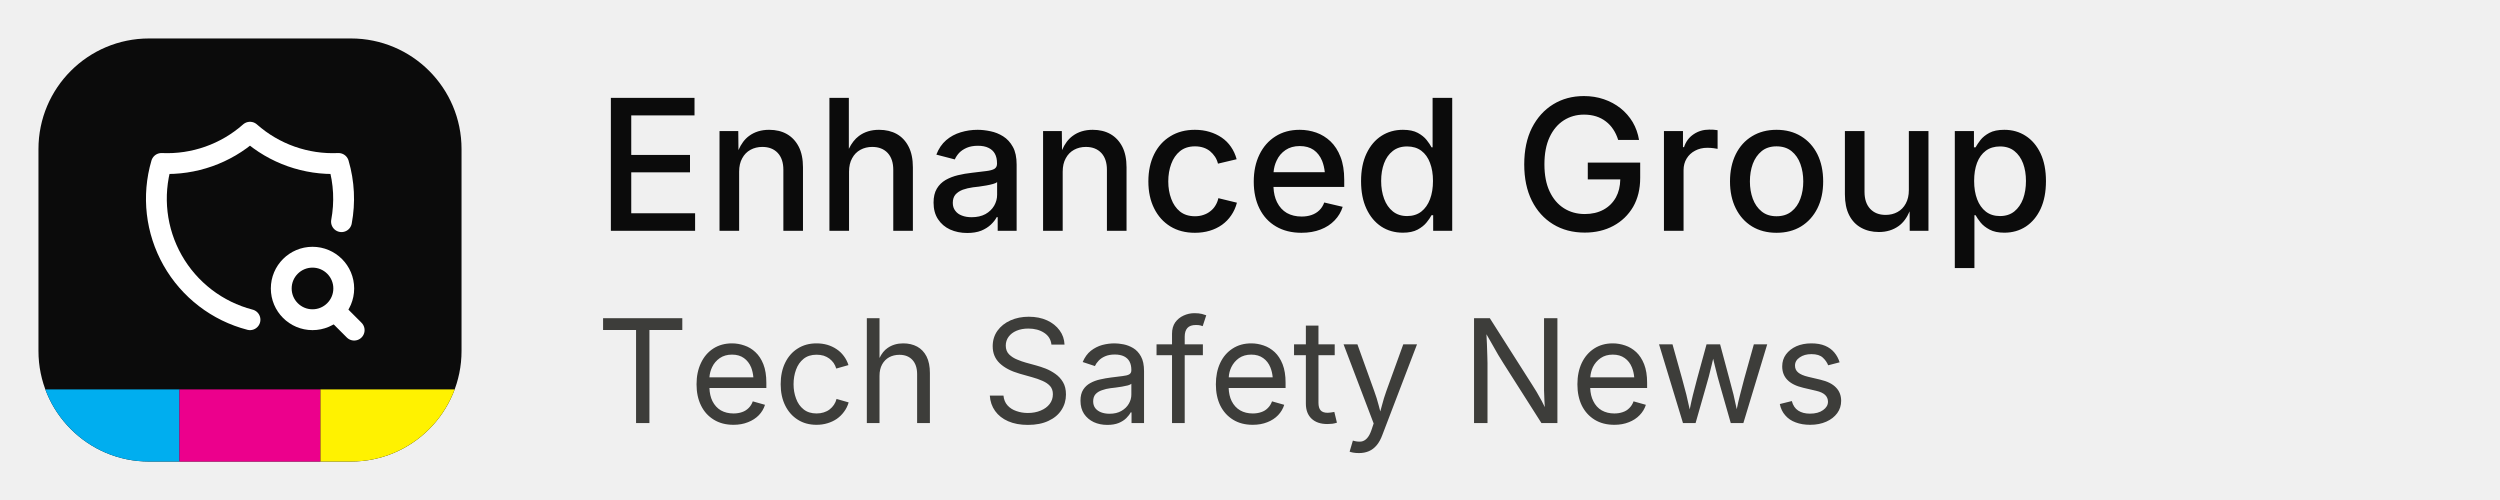
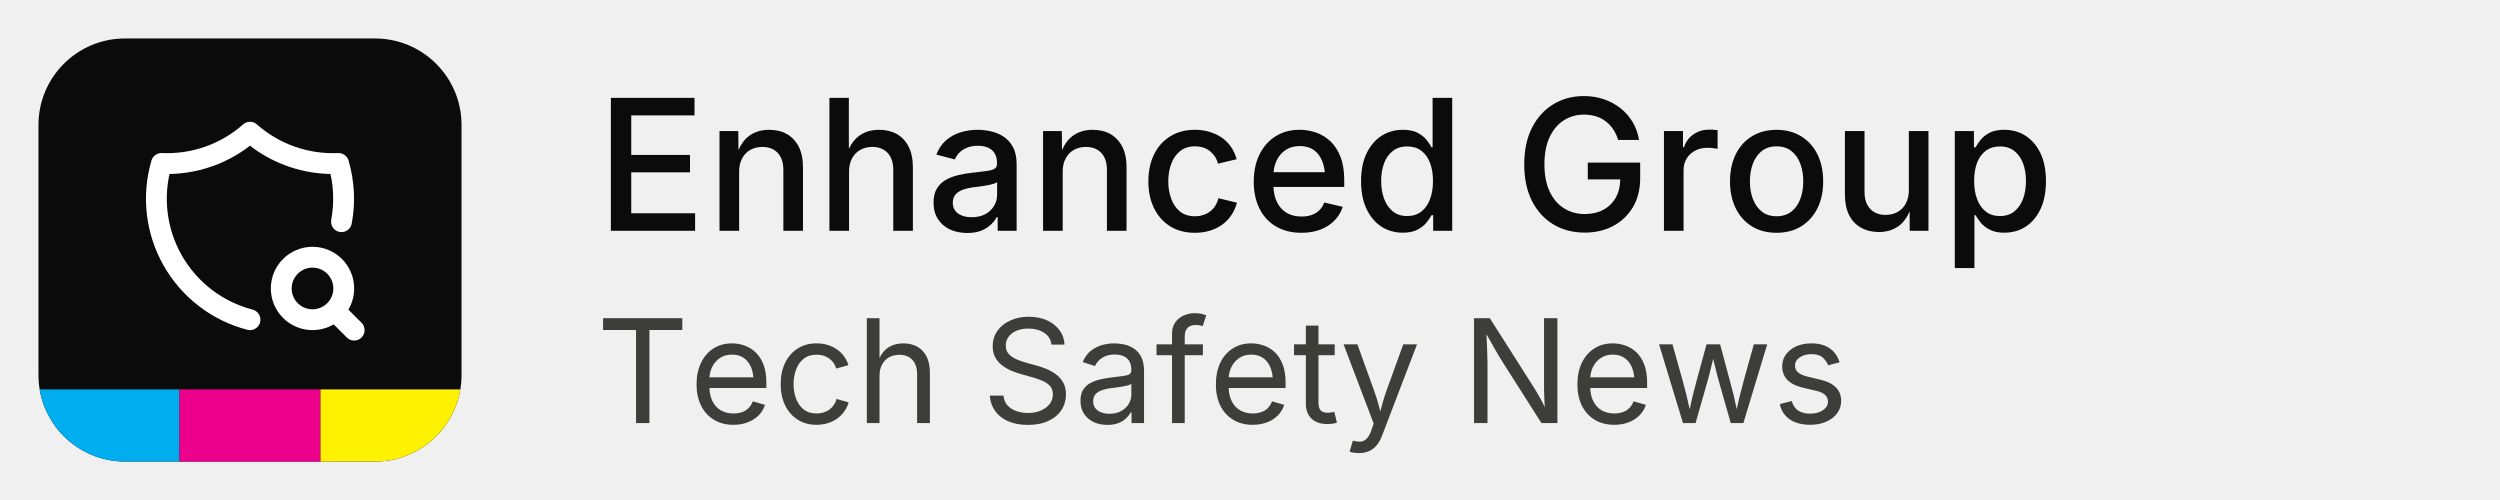
<svg xmlns="http://www.w3.org/2000/svg" viewBox="0 0 260 52" width="260" height="52">
  <g transform="translate(2 2)">
    <defs>
      <clipPath id="tile-lockup-light">
-         <rect x="2" y="2" width="44" height="44" rx="11.5" />
+         <rect x="2" y="2" width="44" height="44" rx="9" />
      </clipPath>
    </defs>
    <g clip-path="url(#tile-lockup-light)">
      <rect x="2" y="2" width="44" height="44" fill="#0B0B0B" />
      <rect x="2" y="38.5" width="14.67" height="7.5" fill="#00AEEF" />
      <rect x="16.66" y="38.5" width="14.67" height="7.5" fill="#EC008C" />
      <rect x="31.33" y="38.5" width="14.67" height="7.5" fill="#FFF200" />
    </g>
    <g transform="translate(11 8.5) scale(1.083333)" fill="none" stroke="#FFFFFF" stroke-width="2" stroke-linecap="round" stroke-linejoin="round">
      <path d="M12 21a12 12 0 0 1 -8.5 -15a12 12 0 0 0 8.5 -3a12 12 0 0 0 8.5 3c.539 1.832 .627 3.747 .283 5.588" />
      <path d="M15 18a3 3 0 1 0 6 0a3 3 0 1 0 -6 0" />
      <path d="M20.2 20.2l1.8 1.8" />
    </g>
  </g>
  <path fill="#0B0B0B" d="M72.29 24L63.53 24L63.53 10.18L72.23 10.18L72.23 12L65.65 12L65.65 16.11L71.76 16.11L71.76 17.92L65.65 17.92L65.65 22.18L72.29 22.18M76.87 17.86L76.87 24L74.83 24L74.83 13.63L76.78 13.63L76.80 15.61Q77.22 14.64 77.90 14.14Q78.76 13.50 79.99 13.50Q81.05 13.50 81.83 13.94Q82.62 14.39 83.07 15.26Q83.51 16.12 83.51 17.41L83.51 24L81.47 24L81.47 17.66Q81.47 16.54 80.89 15.91Q80.30 15.28 79.28 15.28Q78.60 15.28 78.05 15.58Q77.50 15.88 77.19 16.46Q76.87 17.03 76.87 17.86M88.30 17.86L88.30 24L86.26 24L86.26 10.18L88.28 10.18L88.28 15.48Q88.70 14.61 89.33 14.14Q90.19 13.50 91.42 13.50Q92.48 13.50 93.27 13.94Q94.06 14.39 94.50 15.26Q94.94 16.12 94.94 17.41L94.94 24L92.90 24L92.90 17.66Q92.90 16.54 92.32 15.91Q91.73 15.28 90.71 15.28Q90.03 15.28 89.48 15.58Q88.93 15.88 88.62 16.46Q88.30 17.03 88.30 17.86M100.59 24.23Q99.61 24.23 98.81 23.87Q98.01 23.50 97.55 22.79Q97.09 22.09 97.09 21.07Q97.09 20.19 97.43 19.62Q97.76 19.06 98.34 18.72Q98.92 18.39 99.63 18.22Q100.34 18.05 101.08 17.97Q101.99 17.86 102.57 17.79Q103.15 17.72 103.42 17.56Q103.69 17.39 103.69 17.03L103.69 16.98Q103.69 16.39 103.47 15.99Q103.25 15.59 102.81 15.38Q102.37 15.16 101.71 15.16Q101.03 15.16 100.54 15.37Q100.06 15.58 99.75 15.90Q99.45 16.23 99.30 16.58L97.38 16.08Q97.74 15.15 98.40 14.58Q99.05 14.02 99.91 13.76Q100.76 13.50 101.67 13.50Q102.30 13.50 103.01 13.65Q103.71 13.79 104.33 14.18Q104.95 14.57 105.34 15.28Q105.73 15.98 105.73 17.12L105.73 24L103.76 24L103.76 22.58L103.66 22.58Q103.45 22.98 103.05 23.36Q102.65 23.74 102.05 23.99Q101.44 24.23 100.59 24.23M101.05 22.59Q101.88 22.59 102.48 22.27Q103.07 21.94 103.39 21.40Q103.70 20.86 103.70 20.26L103.70 18.93Q103.59 19.05 103.28 19.13Q102.97 19.22 102.57 19.29Q102.17 19.36 101.80 19.41Q101.43 19.45 101.19 19.48Q100.61 19.56 100.13 19.73Q99.66 19.91 99.37 20.23Q99.09 20.56 99.09 21.10Q99.09 21.59 99.35 21.92Q99.60 22.26 100.04 22.42Q100.47 22.59 101.05 22.59M110.52 17.86L110.52 24L108.48 24L108.48 13.63L110.43 13.63L110.45 15.61Q110.87 14.64 111.55 14.14Q112.41 13.50 113.64 13.50Q114.70 13.50 115.48 13.94Q116.27 14.39 116.72 15.26Q117.16 16.12 117.16 17.41L117.16 24L115.12 24L115.12 17.66Q115.12 16.54 114.54 15.91Q113.95 15.28 112.93 15.28Q112.25 15.28 111.70 15.58Q111.15 15.88 110.84 16.46Q110.52 17.03 110.52 17.86M124.27 24.21Q122.80 24.21 121.72 23.55Q120.63 22.88 120.03 21.67Q119.43 20.47 119.43 18.87Q119.43 17.26 120.03 16.04Q120.63 14.83 121.72 14.17Q122.80 13.50 124.27 13.50Q125.08 13.50 125.78 13.71Q126.49 13.92 127.06 14.31Q127.63 14.70 128.02 15.27Q128.42 15.85 128.61 16.56L126.67 17.02Q126.57 16.62 126.36 16.30Q126.14 15.97 125.84 15.72Q125.54 15.48 125.15 15.35Q124.75 15.22 124.28 15.22Q123.34 15.22 122.72 15.72Q122.11 16.22 121.81 17.04Q121.50 17.87 121.50 18.87Q121.50 19.86 121.81 20.68Q122.11 21.50 122.72 22Q123.34 22.49 124.28 22.49Q124.76 22.49 125.16 22.35Q125.56 22.22 125.87 21.97Q126.19 21.73 126.40 21.38Q126.62 21.03 126.71 20.61L128.64 21.08Q128.45 21.81 128.05 22.39Q127.66 22.97 127.09 23.38Q126.51 23.79 125.80 24Q125.09 24.21 124.27 24.21M135.35 24.21Q133.82 24.21 132.70 23.55Q131.59 22.90 130.99 21.70Q130.39 20.50 130.39 18.89Q130.39 17.29 130.98 16.08Q131.57 14.86 132.65 14.18Q133.72 13.50 135.17 13.50Q136.06 13.50 136.89 13.79Q137.71 14.08 138.37 14.70Q139.03 15.33 139.41 16.31Q139.80 17.30 139.80 18.71L139.80 19.44L132.44 19.44Q132.48 20.37 132.81 21.03Q133.18 21.77 133.83 22.15Q134.49 22.52 135.37 22.52Q135.94 22.52 136.40 22.36Q136.87 22.20 137.21 21.87Q137.55 21.54 137.72 21.06L139.64 21.51Q139.39 22.31 138.80 22.92Q138.21 23.54 137.34 23.87Q136.46 24.21 135.35 24.21M132.45 17.91L137.78 17.91Q137.71 17.26 137.50 16.73Q137.20 16 136.62 15.59Q136.04 15.19 135.17 15.19Q134.31 15.19 133.70 15.60Q133.08 16.02 132.77 16.70Q132.50 17.26 132.45 17.91M145.90 24.20Q144.63 24.20 143.65 23.56Q142.67 22.91 142.11 21.71Q141.55 20.51 141.55 18.84Q141.55 17.15 142.12 15.96Q142.69 14.76 143.67 14.13Q144.65 13.50 145.90 13.50Q146.86 13.50 147.45 13.82Q148.04 14.14 148.37 14.56Q148.71 14.99 148.88 15.32L148.99 15.32L148.99 10.18L151.03 10.18L151.03 24L149.05 24L149.05 22.38L148.88 22.38Q148.71 22.71 148.36 23.14Q148.02 23.56 147.43 23.88Q146.83 24.20 145.90 24.20M146.34 22.47Q147.21 22.47 147.81 22.01Q148.41 21.54 148.72 20.72Q149.03 19.90 149.03 18.82Q149.03 17.74 148.72 16.94Q148.42 16.13 147.82 15.68Q147.22 15.23 146.34 15.23Q145.44 15.23 144.84 15.71Q144.24 16.18 143.94 16.99Q143.64 17.80 143.64 18.82Q143.64 19.85 143.95 20.68Q144.25 21.50 144.86 21.99Q145.46 22.47 146.34 22.47M164.81 24.19Q162.94 24.19 161.52 23.32Q160.11 22.46 159.31 20.87Q158.52 19.28 158.52 17.10Q158.52 14.89 159.32 13.30Q160.13 11.71 161.53 10.85Q162.93 9.99 164.72 9.99Q165.83 9.99 166.80 10.32Q167.77 10.65 168.54 11.26Q169.30 11.87 169.80 12.70Q170.29 13.54 170.46 14.55L168.29 14.55Q168.10 13.94 167.78 13.46Q167.46 12.97 167.01 12.63Q166.56 12.28 165.99 12.10Q165.41 11.92 164.74 11.92Q163.57 11.92 162.64 12.51Q161.70 13.11 161.16 14.26Q160.62 15.42 160.62 17.09Q160.62 18.76 161.16 19.91Q161.70 21.06 162.65 21.66Q163.60 22.26 164.82 22.26Q165.93 22.26 166.76 21.81Q167.59 21.36 168.06 20.52Q168.49 19.73 168.51 18.66L165.13 18.66L165.13 16.91L170.58 16.91L170.58 18.50Q170.58 20.24 169.84 21.52Q169.09 22.79 167.79 23.49Q166.49 24.19 164.81 24.19M175.09 24L173.05 24L173.05 13.63L175.03 13.63L175.03 15.30L175.14 15.30Q175.42 14.44 176.14 13.96Q176.85 13.48 177.76 13.48Q177.96 13.48 178.21 13.49Q178.46 13.51 178.63 13.54L178.63 15.48Q178.51 15.45 178.20 15.41Q177.88 15.37 177.56 15.37Q176.85 15.37 176.29 15.67Q175.72 15.97 175.41 16.49Q175.09 17.01 175.09 17.70M184.76 24.21Q183.30 24.21 182.21 23.55Q181.12 22.88 180.52 21.67Q179.92 20.47 179.92 18.87Q179.92 17.26 180.52 16.04Q181.12 14.83 182.21 14.17Q183.30 13.50 184.76 13.50Q186.22 13.50 187.31 14.17Q188.40 14.83 189.01 16.04Q189.61 17.26 189.61 18.87Q189.61 20.47 189.01 21.67Q188.40 22.88 187.31 23.55Q186.22 24.21 184.76 24.21M184.76 22.49Q185.70 22.49 186.32 21.99Q186.94 21.50 187.24 20.67Q187.54 19.85 187.54 18.87Q187.54 17.88 187.24 17.05Q186.94 16.22 186.32 15.72Q185.70 15.22 184.76 15.22Q183.82 15.22 183.21 15.72Q182.60 16.22 182.29 17.04Q181.99 17.87 181.99 18.87Q181.99 19.85 182.29 20.67Q182.60 21.50 183.21 21.99Q183.82 22.49 184.76 22.49M195.41 24.13Q194.35 24.13 193.55 23.68Q192.75 23.24 192.31 22.37Q191.87 21.50 191.87 20.21L191.87 13.63L193.91 13.63L193.91 19.96Q193.91 21.09 194.50 21.72Q195.09 22.35 196.10 22.35Q196.80 22.35 197.34 22.05Q197.89 21.75 198.20 21.17Q198.52 20.59 198.52 19.77L198.52 13.63L200.56 13.63L200.56 24L198.61 24L198.60 21.98Q198.17 22.99 197.47 23.50Q196.60 24.13 195.41 24.13M205.34 27.88L203.30 27.88L203.30 13.63L205.29 13.63L205.29 15.32L205.46 15.32Q205.64 14.99 205.97 14.56Q206.30 14.14 206.89 13.82Q207.48 13.50 208.45 13.50Q209.70 13.50 210.67 14.13Q211.65 14.76 212.22 15.96Q212.78 17.15 212.78 18.84Q212.78 20.51 212.23 21.71Q211.67 22.91 210.69 23.56Q209.71 24.20 208.45 24.20Q207.52 24.20 206.92 23.88Q206.32 23.56 205.98 23.14Q205.64 22.71 205.46 22.38L205.34 22.38L205.34 27.88M208 22.47Q208.89 22.47 209.49 21.99Q210.09 21.50 210.40 20.68Q210.70 19.85 210.70 18.82Q210.70 17.80 210.40 16.99Q210.09 16.18 209.50 15.71Q208.90 15.23 208 15.23Q207.13 15.23 206.52 15.68Q205.92 16.13 205.61 16.94Q205.31 17.74 205.31 18.82Q205.31 19.90 205.62 20.72Q205.93 21.54 206.53 22.01Q207.13 22.47 208 22.47" />
  <path fill="#3D3D3A" d="M66.15 34.32L62.72 34.32L62.72 33.09L70.96 33.09L70.96 34.32L67.54 34.32L67.54 44L66.15 44M76.28 44.18Q75.10 44.18 74.24 43.65Q73.37 43.12 72.91 42.18Q72.44 41.23 72.44 39.97Q72.44 38.71 72.90 37.75Q73.35 36.79 74.18 36.25Q75.02 35.71 76.13 35.71Q76.78 35.71 77.41 35.93Q78.05 36.14 78.56 36.62Q79.08 37.10 79.39 37.88Q79.70 38.67 79.70 39.80L79.70 40.35L73.78 40.35Q73.81 41.14 74.09 41.71Q74.41 42.35 74.97 42.68Q75.54 43 76.29 43Q76.77 43 77.17 42.86Q77.56 42.73 77.85 42.44Q78.14 42.16 78.29 41.74L79.56 42.10Q79.37 42.71 78.92 43.18Q78.46 43.65 77.79 43.91Q77.12 44.18 76.28 44.18M73.78 39.24L78.35 39.24Q78.30 38.68 78.12 38.21Q77.86 37.59 77.37 37.24Q76.87 36.88 76.13 36.88Q75.39 36.88 74.86 37.24Q74.33 37.61 74.06 38.18Q73.82 38.68 73.78 39.24M84.92 44.18Q83.80 44.18 82.97 43.65Q82.13 43.12 81.66 42.17Q81.19 41.22 81.19 39.96Q81.19 38.68 81.66 37.72Q82.13 36.76 82.97 36.24Q83.80 35.71 84.92 35.71Q85.51 35.71 86.04 35.86Q86.57 36.02 87 36.31Q87.44 36.60 87.75 37.02Q88.07 37.44 88.24 37.97L86.97 38.33Q86.88 38.02 86.70 37.75Q86.51 37.49 86.25 37.29Q85.99 37.10 85.66 36.99Q85.32 36.89 84.92 36.89Q84.10 36.89 83.57 37.32Q83.04 37.75 82.79 38.44Q82.53 39.14 82.53 39.96Q82.53 40.76 82.79 41.45Q83.04 42.15 83.57 42.57Q84.10 43 84.92 43Q85.33 43 85.67 42.89Q86.02 42.78 86.28 42.58Q86.55 42.37 86.73 42.10Q86.92 41.82 87 41.49L88.26 41.85Q88.10 42.40 87.78 42.82Q87.47 43.25 87.03 43.56Q86.59 43.86 86.05 44.02Q85.52 44.18 84.92 44.18M91.47 39.09L91.47 44L90.15 44L90.15 33.09L91.47 33.09L91.47 37.23Q91.81 36.53 92.31 36.19Q93 35.71 93.93 35.71Q94.76 35.71 95.39 36.05Q96.01 36.39 96.36 37.07Q96.71 37.76 96.71 38.80L96.71 44L95.38 44L95.38 38.91Q95.38 37.96 94.89 37.43Q94.40 36.90 93.54 36.90Q92.95 36.90 92.48 37.15Q92.01 37.41 91.74 37.90Q91.47 38.39 91.47 39.09M106.90 44.19Q105.72 44.19 104.85 43.81Q103.98 43.43 103.49 42.74Q103 42.06 102.94 41.14L104.36 41.14Q104.42 41.76 104.78 42.16Q105.14 42.56 105.70 42.75Q106.26 42.95 106.90 42.95Q107.64 42.95 108.23 42.70Q108.82 42.46 109.16 42.02Q109.50 41.58 109.50 41Q109.50 40.48 109.21 40.15Q108.91 39.82 108.42 39.61Q107.93 39.39 107.34 39.23L106.03 38.86Q104.71 38.48 103.98 37.79Q103.24 37.09 103.24 36.01Q103.24 35.09 103.74 34.39Q104.24 33.70 105.09 33.32Q105.94 32.94 106.99 32.94Q108.07 32.94 108.90 33.32Q109.72 33.70 110.20 34.36Q110.68 35.01 110.71 35.84L109.35 35.84Q109.26 35.04 108.59 34.61Q107.92 34.17 106.95 34.17Q106.25 34.17 105.71 34.40Q105.18 34.63 104.89 35.03Q104.60 35.43 104.60 35.94Q104.60 36.51 104.95 36.86Q105.31 37.21 105.80 37.40Q106.28 37.60 106.68 37.71L107.77 38.01Q108.21 38.13 108.74 38.33Q109.27 38.54 109.75 38.88Q110.24 39.22 110.55 39.74Q110.86 40.26 110.86 41.03Q110.86 41.92 110.39 42.64Q109.93 43.36 109.04 43.77Q108.16 44.19 106.90 44.19M115.16 44.19Q114.38 44.19 113.75 43.90Q113.12 43.60 112.74 43.04Q112.37 42.48 112.37 41.67Q112.37 40.97 112.65 40.53Q112.93 40.09 113.39 39.84Q113.86 39.58 114.42 39.46Q114.98 39.33 115.55 39.26Q116.29 39.17 116.75 39.11Q117.21 39.06 117.43 38.94Q117.66 38.81 117.66 38.51L117.66 38.47Q117.66 37.96 117.47 37.60Q117.28 37.25 116.90 37.06Q116.51 36.87 115.94 36.87Q115.36 36.87 114.94 37.05Q114.52 37.23 114.26 37.51Q114 37.78 113.87 38.07L112.60 37.65Q112.92 36.90 113.45 36.48Q113.99 36.06 114.63 35.88Q115.28 35.71 115.91 35.71Q116.32 35.71 116.84 35.81Q117.36 35.91 117.85 36.20Q118.34 36.49 118.66 37.07Q118.98 37.64 118.98 38.60L118.98 44L117.68 44L117.68 42.89L117.59 42.89Q117.45 43.17 117.14 43.48Q116.84 43.78 116.35 43.99Q115.85 44.19 115.16 44.19M115.39 43.03Q116.12 43.03 116.62 42.74Q117.13 42.45 117.39 42Q117.66 41.54 117.66 41.04L117.66 39.91Q117.58 40 117.31 40.08Q117.03 40.15 116.69 40.21Q116.34 40.27 116.01 40.31Q115.69 40.35 115.50 40.37Q115.02 40.43 114.61 40.58Q114.19 40.72 113.94 40.99Q113.69 41.27 113.69 41.74Q113.69 42.16 113.91 42.45Q114.13 42.73 114.51 42.88Q114.90 43.03 115.39 43.03M123.21 35.81L125.10 35.81L125.10 36.94L123.21 36.94L123.21 44L121.89 44L121.89 36.94L120.28 36.94L120.28 35.81L121.89 35.81L121.89 34.72Q121.89 34.01 122.22 33.53Q122.56 33.06 123.09 32.82Q123.63 32.57 124.22 32.57Q124.69 32.57 125 32.65Q125.30 32.73 125.45 32.79L125.08 33.92Q124.98 33.89 124.82 33.84Q124.65 33.80 124.37 33.80Q123.77 33.80 123.49 34.11Q123.21 34.42 123.21 35.01M130.28 44.18Q129.10 44.18 128.24 43.65Q127.38 43.12 126.91 42.18Q126.45 41.23 126.45 39.97Q126.45 38.71 126.90 37.75Q127.35 36.79 128.19 36.25Q129.02 35.71 130.13 35.71Q130.78 35.71 131.42 35.93Q132.05 36.14 132.57 36.62Q133.08 37.10 133.39 37.88Q133.70 38.67 133.70 39.80L133.70 40.35L127.78 40.35Q127.81 41.14 128.09 41.71Q128.41 42.35 128.98 42.68Q129.54 43 130.29 43Q130.77 43 131.17 42.86Q131.57 42.73 131.85 42.44Q132.14 42.16 132.29 41.74L133.56 42.10Q133.37 42.71 132.92 43.18Q132.47 43.65 131.80 43.91Q131.13 44.18 130.28 44.18M127.79 39.24L132.36 39.24Q132.31 38.68 132.12 38.21Q131.87 37.59 131.37 37.24Q130.87 36.88 130.13 36.88Q129.39 36.88 128.86 37.24Q128.34 37.61 128.06 38.18Q127.82 38.68 127.79 39.24M137.12 35.81L138.81 35.81L138.81 36.94L137.12 36.94L137.12 41.88Q137.12 42.43 137.35 42.68Q137.57 42.93 138.09 42.93Q138.22 42.93 138.41 42.90Q138.60 42.87 138.77 42.84L139.04 43.96Q138.83 44.03 138.57 44.07Q138.31 44.10 138.05 44.10Q136.99 44.10 136.40 43.54Q135.81 42.98 135.81 41.98L135.81 36.94L134.58 36.94L134.58 35.81L135.81 35.81L135.81 33.86L137.12 33.86M140.36 46.97L140.70 45.82L140.84 45.86Q141.24 45.96 141.57 45.92Q141.90 45.87 142.16 45.59Q142.43 45.31 142.63 44.73L142.86 44.04L139.73 35.81L141.17 35.81L142.92 40.67Q143.20 41.43 143.39 42.18Q143.47 42.48 143.55 42.79Q143.63 42.48 143.72 42.17Q143.91 41.42 144.18 40.67L145.94 35.81L147.37 35.81L143.77 45.22Q143.53 45.88 143.18 46.30Q142.83 46.72 142.37 46.92Q141.91 47.12 141.33 47.12Q140.98 47.12 140.72 47.07Q140.46 47.02 140.36 46.97M154.70 44L153.30 44L153.30 33.09L154.94 33.09L159.38 40.07Q159.56 40.34 159.81 40.76Q160.06 41.19 160.35 41.72Q160.51 42.02 160.66 42.34Q160.64 41.99 160.62 41.66Q160.59 41.08 160.58 40.60Q160.58 40.12 160.58 39.78L160.58 33.09L161.97 33.09L161.97 44L160.31 44L156.36 37.79Q156.09 37.36 155.81 36.90Q155.54 36.44 155.19 35.81Q154.93 35.36 154.59 34.76Q154.61 35.29 154.64 35.77Q154.67 36.46 154.68 36.97Q154.70 37.48 154.70 37.77M167.89 44.18Q166.70 44.18 165.84 43.65Q164.98 43.12 164.51 42.18Q164.05 41.23 164.05 39.97Q164.05 38.71 164.50 37.75Q164.96 36.79 165.79 36.25Q166.62 35.71 167.73 35.71Q168.38 35.71 169.02 35.93Q169.65 36.14 170.17 36.62Q170.68 37.10 170.99 37.88Q171.30 38.67 171.30 39.80L171.30 40.35L165.38 40.35Q165.41 41.14 165.70 41.71Q166.01 42.35 166.58 42.68Q167.15 43 167.89 43Q168.38 43 168.77 42.86Q169.17 42.73 169.45 42.44Q169.74 42.16 169.89 41.74L171.17 42.10Q170.98 42.71 170.52 43.18Q170.07 43.65 169.40 43.91Q168.73 44.18 167.89 44.18M165.39 39.24L169.96 39.24Q169.91 38.68 169.72 38.21Q169.47 37.59 168.97 37.24Q168.47 36.88 167.73 36.88Q166.99 36.88 166.47 37.24Q165.94 37.61 165.66 38.18Q165.43 38.68 165.39 39.24M176.34 44L175.03 44L172.54 35.81L173.94 35.81L174.94 39.39Q175.14 40.12 175.38 41.04Q175.55 41.74 175.73 42.58Q175.89 41.78 176.06 41.09Q176.29 40.16 176.50 39.39L177.48 35.81L178.89 35.81L179.85 39.39Q180.06 40.14 180.29 41.06Q180.45 41.76 180.62 42.56Q180.78 41.77 180.96 41.08Q181.19 40.15 181.40 39.39L182.40 35.81L183.79 35.81L181.31 44L180 44L178.94 40.29Q178.78 39.73 178.62 39.14Q178.47 38.56 178.32 37.94Q178.25 37.63 178.17 37.31Q178.10 37.62 178.02 37.94Q177.87 38.56 177.72 39.15Q177.56 39.74 177.40 40.29M188.25 44.18Q187.41 44.18 186.75 43.93Q186.09 43.69 185.67 43.20Q185.24 42.72 185.10 42.02L186.35 41.71Q186.53 42.39 187.01 42.70Q187.50 43.02 188.23 43.02Q189.09 43.02 189.60 42.65Q190.11 42.29 190.11 41.78Q190.11 41.36 189.81 41.07Q189.51 40.79 188.91 40.65L187.54 40.33Q186.43 40.07 185.89 39.51Q185.35 38.96 185.35 38.10Q185.35 37.39 185.74 36.86Q186.14 36.32 186.82 36.01Q187.51 35.71 188.38 35.71Q189.22 35.71 189.81 35.96Q190.40 36.21 190.77 36.66Q191.14 37.10 191.32 37.68L190.13 37.99Q189.96 37.55 189.57 37.19Q189.18 36.83 188.39 36.83Q187.65 36.83 187.17 37.17Q186.68 37.50 186.68 38.02Q186.68 38.47 187.01 38.74Q187.34 39.02 188.06 39.19L189.29 39.48Q190.41 39.74 190.94 40.30Q191.48 40.85 191.48 41.69Q191.48 42.41 191.07 42.97Q190.66 43.53 189.94 43.85Q189.21 44.18 188.25 44.18" />
</svg>
